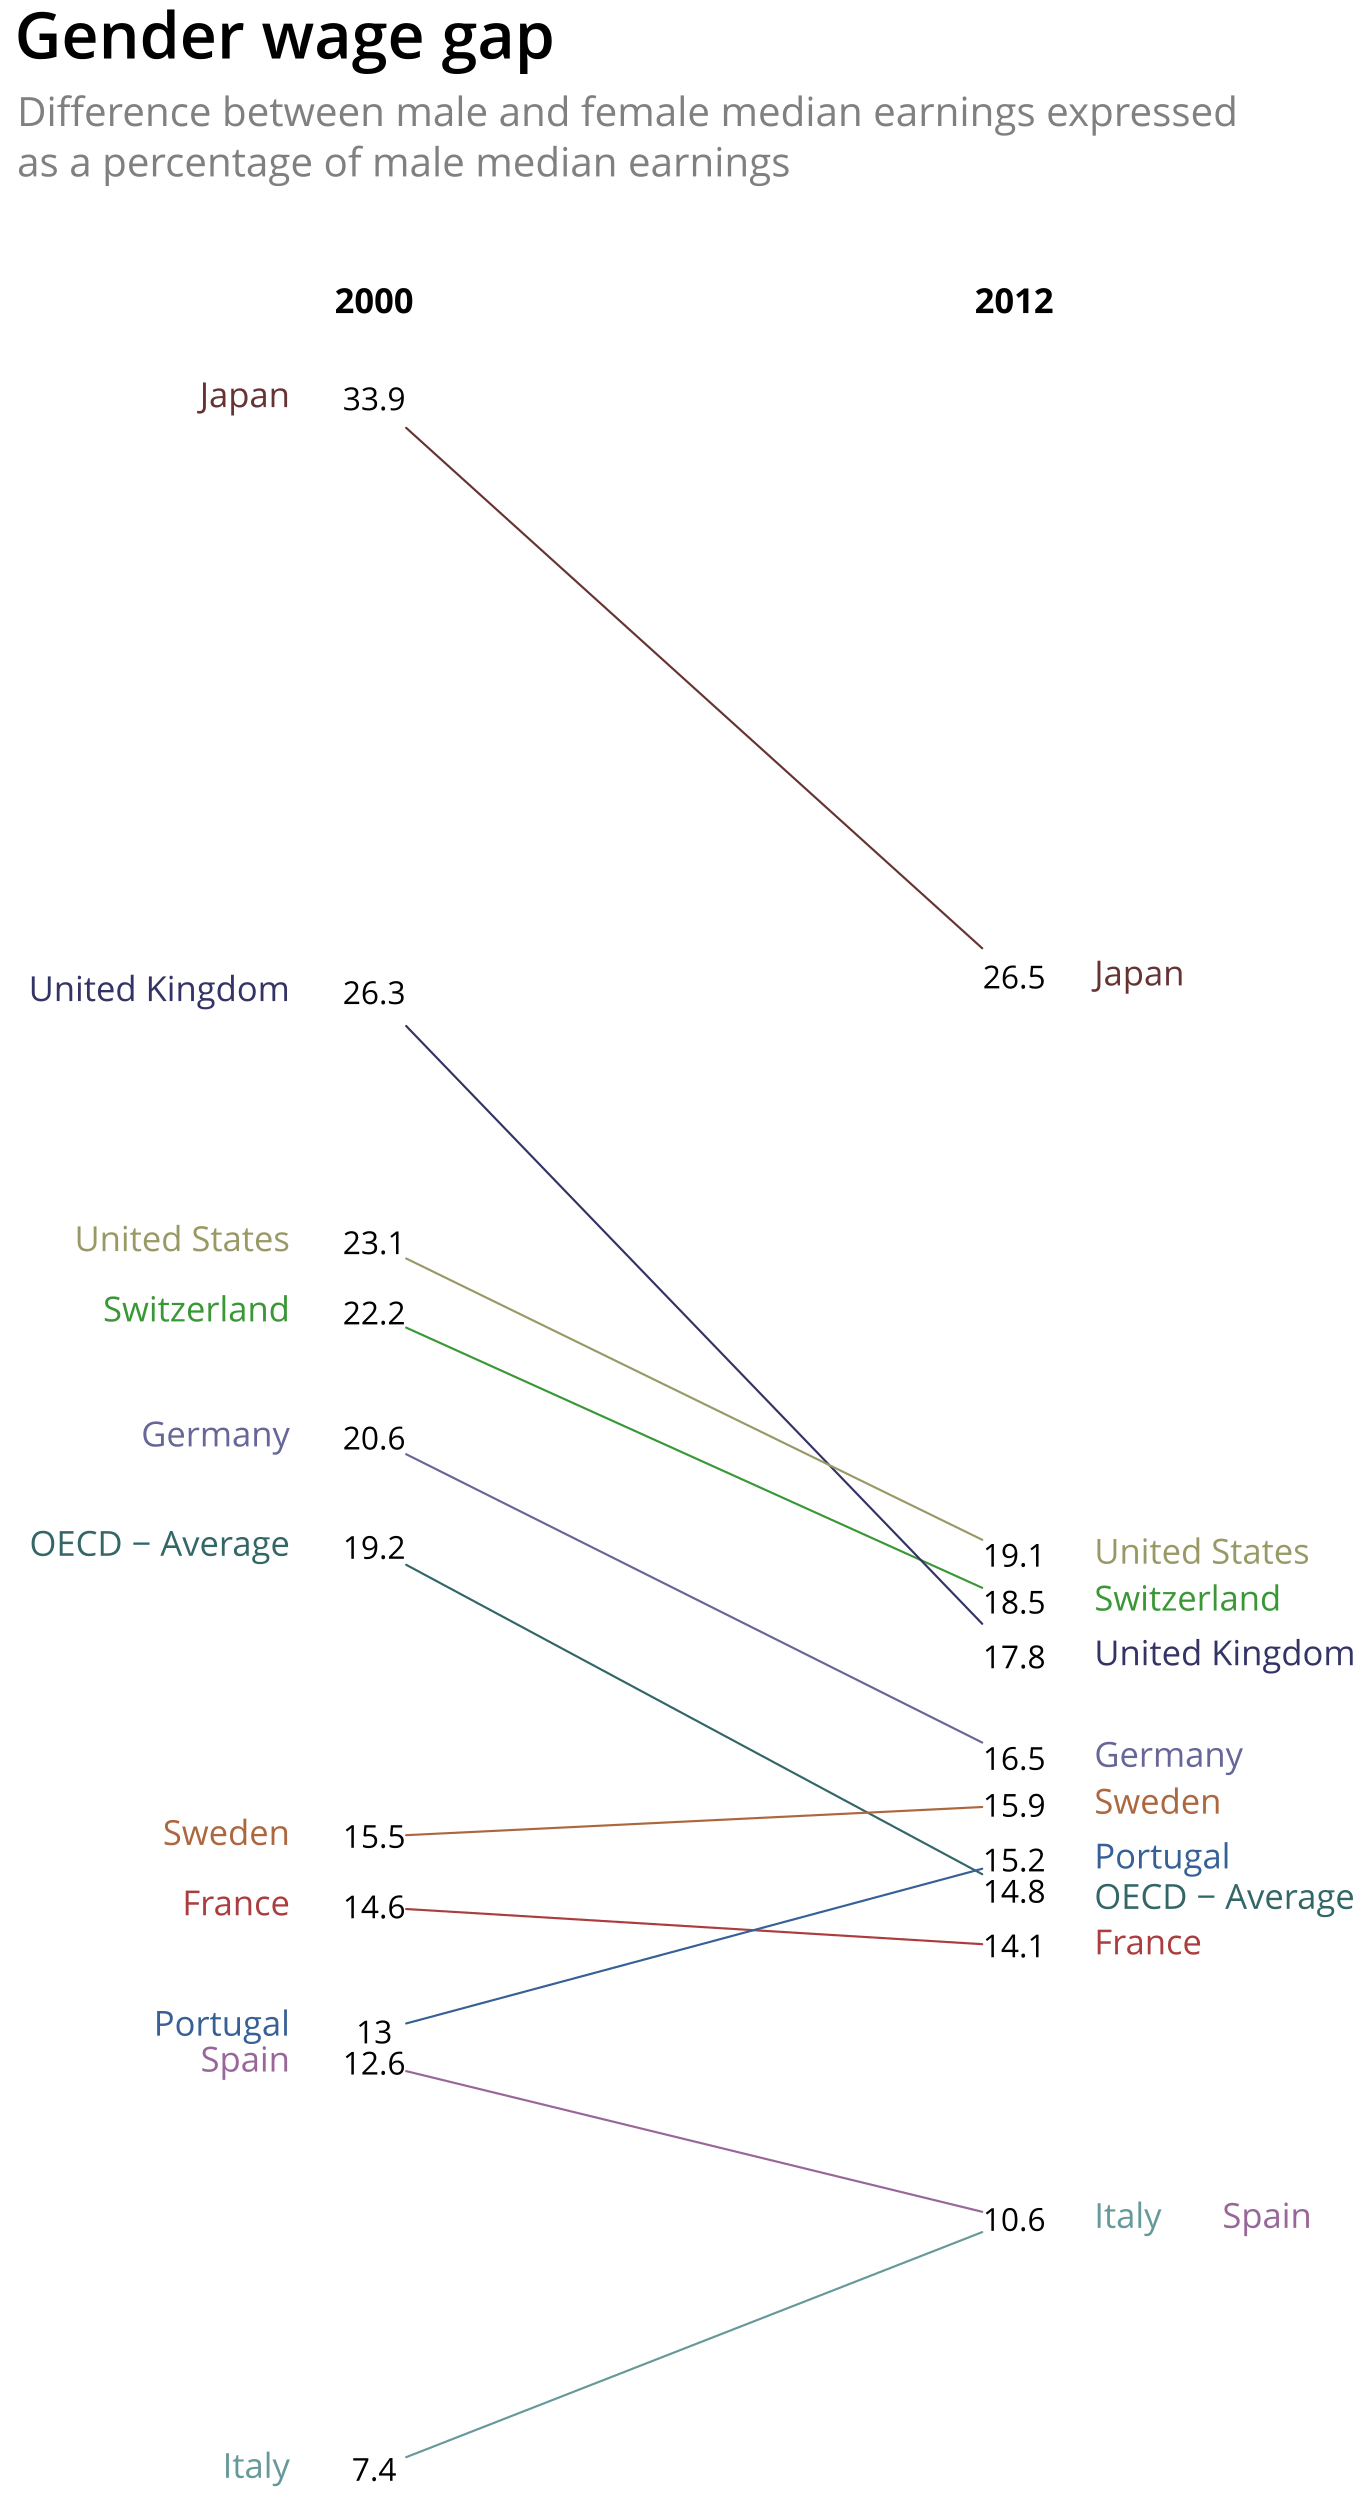
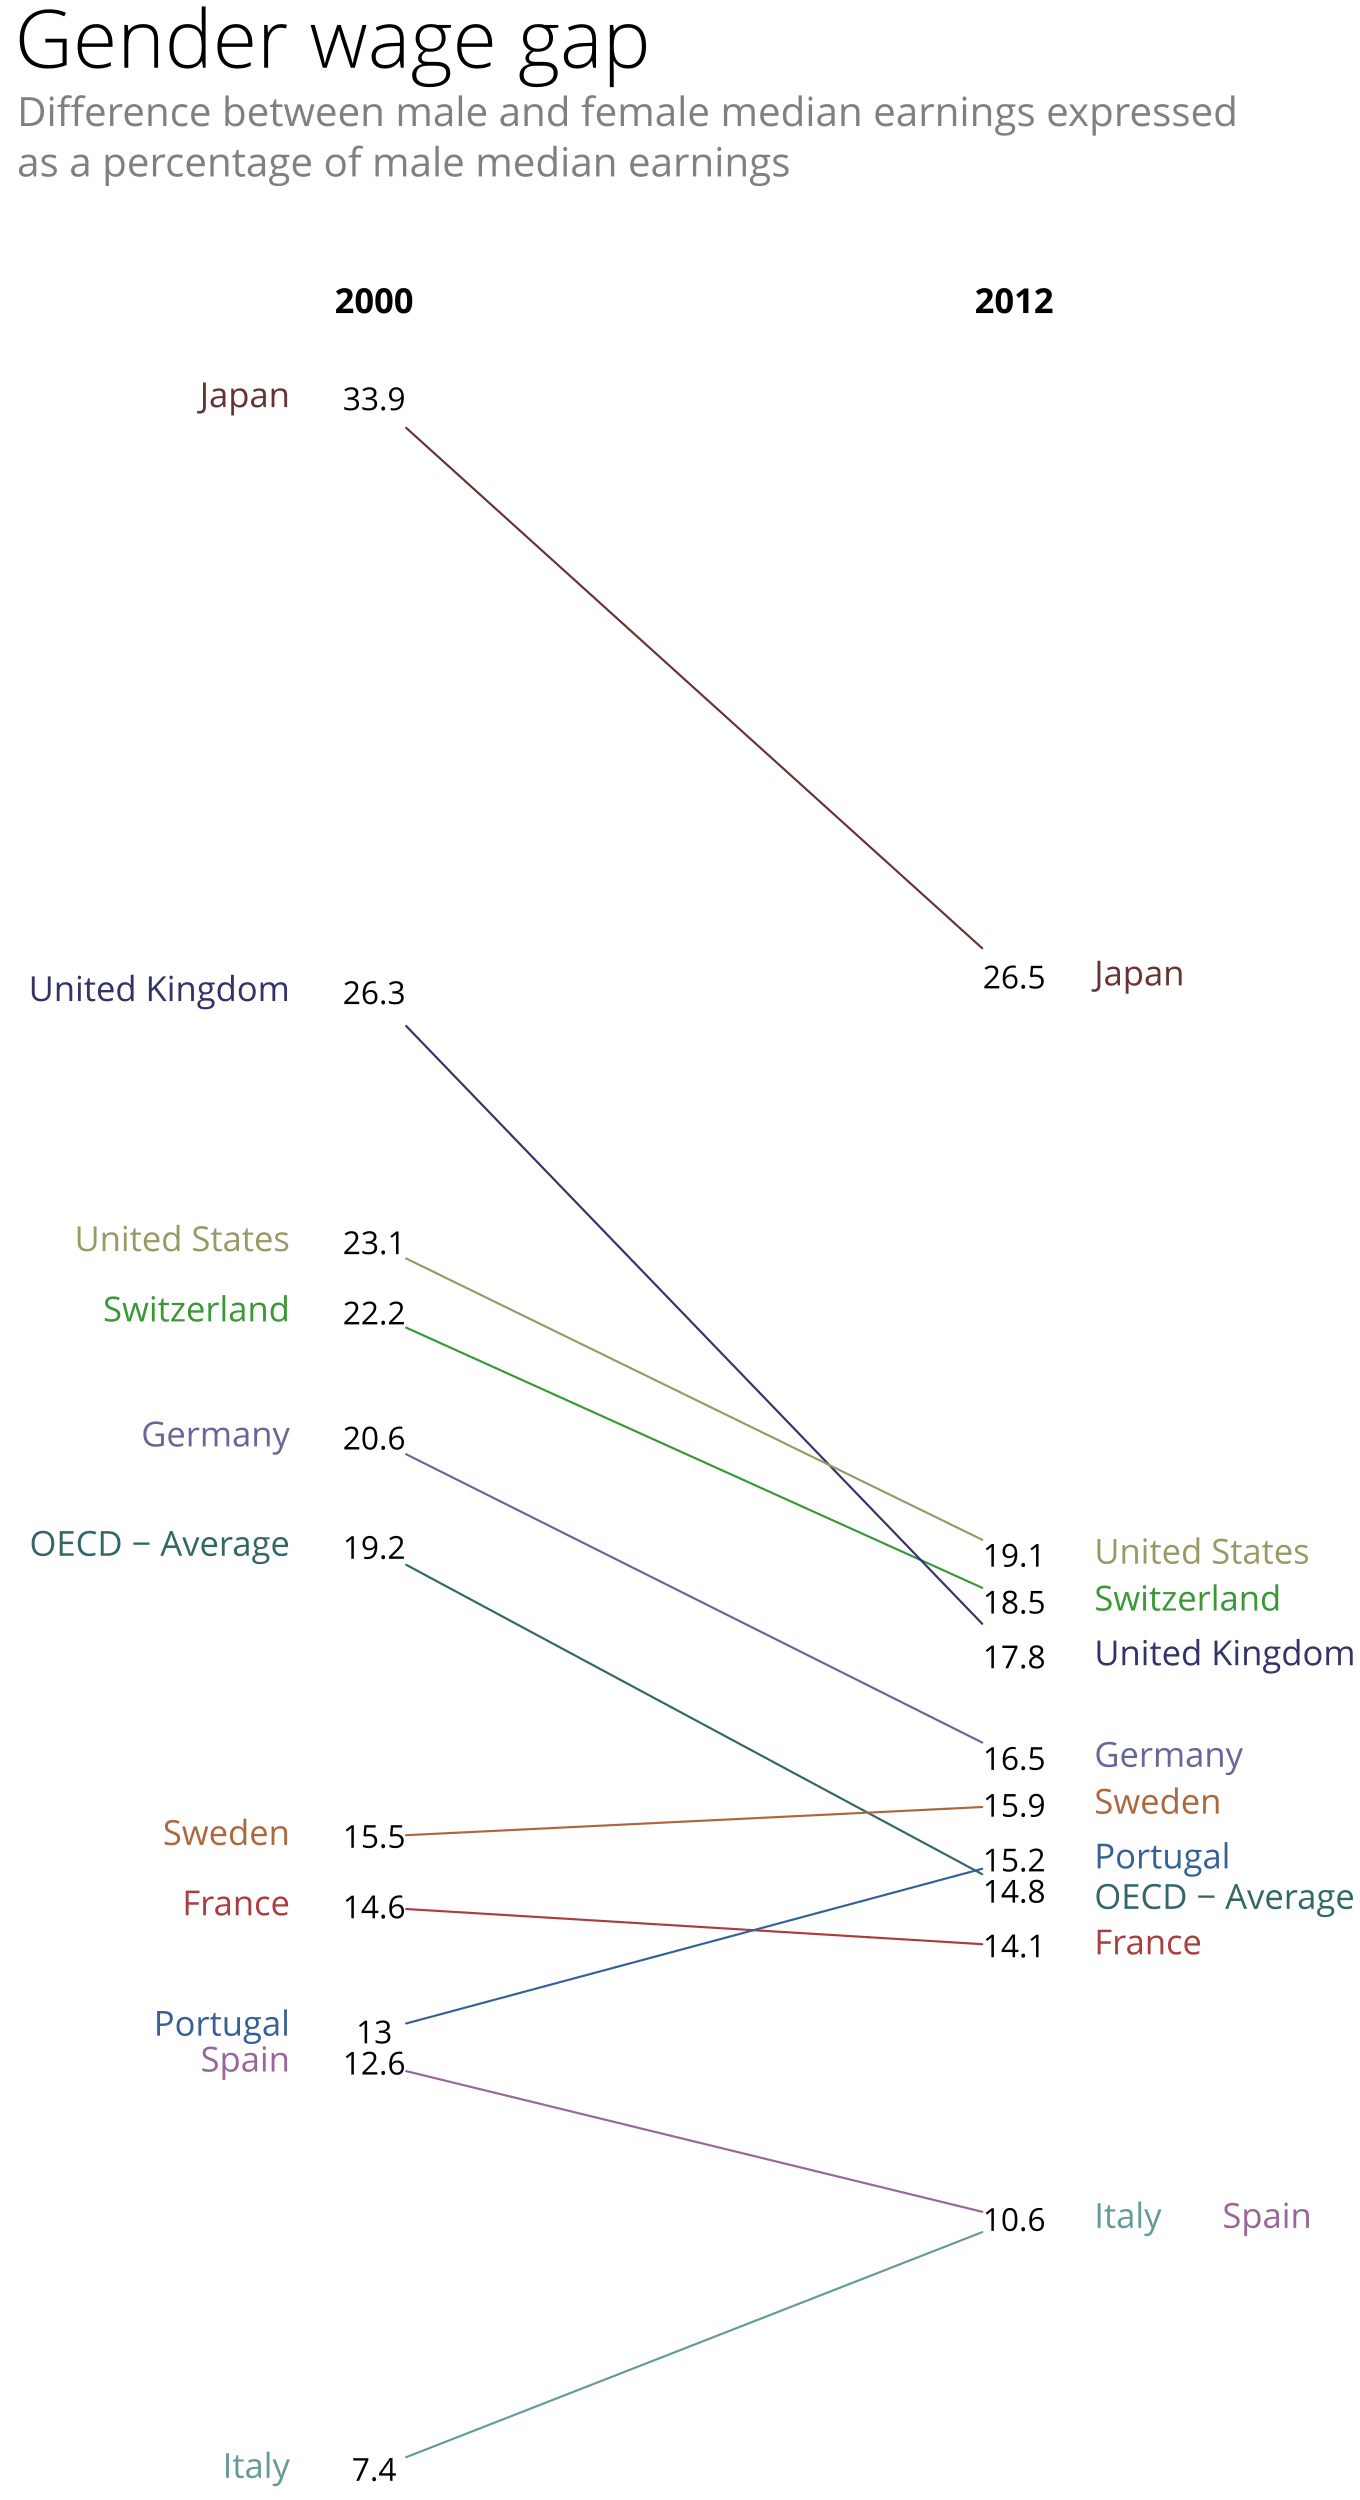
<svg xmlns="http://www.w3.org/2000/svg" id="svg2" version="1.1" width="590" height="1085" xml:space="preserve">
  <defs id="defs6">
    <clipPath clipPathUnits="userSpaceOnUse" id="clipPath30">
      <path d="m 0,72 720,0 0,792 L 0,864 0,72 z" id="path32" />
    </clipPath>
  </defs>
  <g id="g10" transform="matrix(1.25,0,0,-1.25,-156.7228,1165.484)">
    <g id="g12" />
    <g id="g14" />
    <g id="g16" transform="translate(6.4,-57.6)">
      <text transform="matrix(1,0,0,-1,235.16,881.28)" id="text18" style="line-height:125%">
        <tspan style="font-size:12px;font-style:normal;font-variant:normal;font-weight:bold;font-stretch:normal;text-align:start;line-height:125%;writing-mode:lr-tb;text-anchor:start;fill:#000000;fill-opacity:1;fill-rule:nonzero;stroke:none;font-family:Open Sans;-inkscape-font-specification:Open Sans Bold" x="0 6.864 13.728 20.592" y="0" id="tspan20">2000</tspan>
      </text>
      <text transform="matrix(1,0,0,-1,457.38,881.28)" id="text22" style="line-height:125%">
        <tspan style="font-size:12px;font-style:normal;font-variant:normal;font-weight:bold;font-stretch:normal;text-align:start;line-height:125%;writing-mode:lr-tb;text-anchor:start;fill:#000000;fill-opacity:1;fill-rule:nonzero;stroke:none;font-family:Open Sans;-inkscape-font-specification:Open Sans Bold" x="0 6.864 13.728 20.592" y="0" id="tspan24">2012</tspan>
      </text>
    </g>
    <text transform="scale(1,-1)" id="text34" x="202.69" y="-72.07">
      <tspan style="font-size:12px;font-variant:normal;font-weight:normal;writing-mode:lr-tb;fill:#669999;fill-opacity:1;fill-rule:nonzero;stroke:none;font-family:Open Sans;-inkscape-font-specification:OpenSans" x="202.69 206.038 210.274 216.946 219.982 226.03" y="-72.07" id="tspan36">Italy </tspan>
    </text>
    <text transform="scale(1,-1)" id="text38" x="195.01" y="-213.14">
      <tspan style="font-size:12px;font-variant:normal;font-weight:normal;writing-mode:lr-tb;fill:#996699;fill-opacity:1;fill-rule:nonzero;stroke:none;font-family:Open Sans;-inkscape-font-specification:OpenSans" x="195.01 201.598 208.954 215.626 218.662 226.03" y="-213.14" id="tspan40">Spain </tspan>
    </text>
    <text transform="scale(1,-1)" id="text42" x="178.77" y="-225.6">
      <tspan style="font-size:12px;font-variant:normal;font-weight:normal;writing-mode:lr-tb;fill:#366096;fill-opacity:1;fill-rule:nonzero;stroke:none;font-family:Open Sans;-inkscape-font-specification:OpenSans" x="178.77 185.994 193.242 198.138 202.374 209.742 216.318 222.99 226.026" y="-225.6" id="tspan44">Portugal </tspan>
    </text>
    <text transform="scale(1,-1)" id="text46" x="188.69" y="-267.41">
      <tspan style="font-size:12px;font-variant:normal;font-weight:normal;writing-mode:lr-tb;fill:#ab3d3f;fill-opacity:1;fill-rule:nonzero;stroke:none;font-family:Open Sans;-inkscape-font-specification:OpenSans" x="188.69 194.882 199.538 206.21 213.578 219.29 226.022" y="-267.41" id="tspan48">France </tspan>
    </text>
    <text transform="scale(1,-1)" id="text50" x="181.91" y="-291.82">
      <tspan style="font-size:12px;font-variant:normal;font-weight:normal;writing-mode:lr-tb;fill:#ac673e;fill-opacity:1;fill-rule:nonzero;stroke:none;font-family:Open Sans;-inkscape-font-specification:OpenSans" x="181.91 188.498 197.834 204.566 211.922 218.654 226.022" y="-291.82" id="tspan52">Sweden </tspan>
    </text>
    <text transform="scale(1,-1)" id="text54" x="135.61" y="-392.21">
      <tspan style="font-size:12px;font-variant:normal;font-weight:normal;writing-mode:lr-tb;fill:#336666;fill-opacity:1;fill-rule:nonzero;stroke:none;font-family:Open Sans;-inkscape-font-specification:OpenSans" x="135.61 144.958 151.63 159.202 167.95 171.07 177.934 181.054 188.65 194.662 201.394 206.05 212.722 219.298 226.03" y="-392.21" id="tspan56">OECD − Average </tspan>
    </text>
    <text transform="scale(1,-1)" id="text58" x="174.41" y="-430.19">
      <tspan style="font-size:12px;font-variant:normal;font-weight:normal;writing-mode:lr-tb;fill:#666699;fill-opacity:1;fill-rule:nonzero;stroke:none;font-family:Open Sans;-inkscape-font-specification:OpenSans" x="174.41 183.146 189.878 194.774 205.934 212.606 219.974 226.022" y="-430.19" id="tspan60">Germany </tspan>
    </text>
    <text transform="scale(1,-1)" id="text62" x="161.15" y="-473.6">
      <tspan style="font-size:12px;font-variant:normal;font-weight:normal;writing-mode:lr-tb;fill:#3a9736;fill-opacity:1;fill-rule:nonzero;stroke:none;font-family:Open Sans;-inkscape-font-specification:OpenSans" x="161.15 167.738 177.074 180.11 184.346 189.962 196.694 201.59 204.626 211.298 218.666 226.022" y="-473.6" id="tspan64">Switzerland </tspan>
    </text>
    <text transform="scale(1,-1)" id="text66" x="151.25" y="-498.01">
      <tspan style="font-size:12px;font-variant:normal;font-weight:normal;writing-mode:lr-tb;fill:#999966;fill-opacity:1;fill-rule:nonzero;stroke:none;font-family:Open Sans;-inkscape-font-specification:OpenSans" x="151.25 159.986 167.354 170.39 174.626 181.358 188.714 191.834 198.422 202.658 209.33 213.566 220.298 226.022" y="-498.01" id="tspan68">United States </tspan>
    </text>
    <text transform="scale(1,-1)" id="text70" x="135.33" y="-584.831">
      <tspan style="font-size:12px;font-variant:normal;font-weight:normal;writing-mode:lr-tb;fill:#333366;fill-opacity:1;fill-rule:nonzero;stroke:none;font-family:Open Sans;-inkscape-font-specification:OpenSans" x="135.33 144.066 151.434 154.47 158.706 165.438 172.794 175.914 183.282 186.318 193.686 200.262 207.618 214.866 226.026" y="-584.831" id="tspan72">United Kingdom </tspan>
    </text>
    <text transform="scale(1,-1)" id="text74" x="194.75" y="-791.021">
      <tspan style="font-size:12px;font-variant:normal;font-weight:normal;writing-mode:lr-tb;fill:#663333;fill-opacity:1;fill-rule:nonzero;stroke:none;font-family:Open Sans;-inkscape-font-specification:OpenSans" x="194.75 197.954 204.626 211.982 218.654 226.022" y="-791.021" id="tspan76">Japan </tspan>
    </text>
    <text transform="scale(1,-1)" id="text78" x="505.33" y="-253.84">
      <tspan style="font-size:12px;font-variant:normal;font-weight:normal;writing-mode:lr-tb;fill:#ab3d3f;fill-opacity:1;fill-rule:nonzero;stroke:none;font-family:Open Sans;-inkscape-font-specification:OpenSans" x="505.33 511.522 516.178 522.85 530.218 535.93 542.662" y="-253.84" id="tspan80">France </tspan>
    </text>
    <text transform="scale(1,-1)" id="text82" x="505.33" y="-269.63">
      <tspan style="font-size:12px;font-variant:normal;font-weight:normal;writing-mode:lr-tb;fill:#336666;fill-opacity:1;fill-rule:nonzero;stroke:none;font-family:Open Sans;-inkscape-font-specification:OpenSans" x="505.33 514.678 521.35 528.922 537.67 540.79 547.654 550.774 558.37 564.382 571.114 575.77 582.442 589.018 595.75" y="-269.63" id="tspan84">OECD − Average </tspan>
    </text>
    <text transform="scale(1,-1)" id="text86" x="505.33" y="-283.68">
      <tspan style="font-size:12px;font-variant:normal;font-weight:normal;writing-mode:lr-tb;fill:#366096;fill-opacity:1;fill-rule:nonzero;stroke:none;font-family:Open Sans;-inkscape-font-specification:OpenSans" x="505.33 512.554 519.802 524.698 528.934 536.302 542.878 549.55 552.586" y="-283.68" id="tspan88">Portugal </tspan>
    </text>
    <text transform="scale(1,-1)" id="text90" x="505.33" y="-302.68">
      <tspan style="font-size:12px;font-variant:normal;font-weight:normal;writing-mode:lr-tb;fill:#ac673e;fill-opacity:1;fill-rule:nonzero;stroke:none;font-family:Open Sans;-inkscape-font-specification:OpenSans" x="505.33 511.918 521.254 527.986 535.342 542.074 549.442" y="-302.68" id="tspan92">Sweden </tspan>
    </text>
    <text transform="scale(1,-1)" id="text94" x="505.33" y="-318.95">
      <tspan style="font-size:12px;font-variant:normal;font-weight:normal;writing-mode:lr-tb;fill:#666699;fill-opacity:1;fill-rule:nonzero;stroke:none;font-family:Open Sans;-inkscape-font-specification:OpenSans" x="505.33 514.066 520.798 525.694 536.854 543.526 550.894 556.942" y="-318.95" id="tspan96">Germany </tspan>
    </text>
    <text transform="scale(1,-1)" id="text98" x="505.33" y="-354.22">
      <tspan style="font-size:12px;font-variant:normal;font-weight:normal;writing-mode:lr-tb;fill:#333366;fill-opacity:1;fill-rule:nonzero;stroke:none;font-family:Open Sans;-inkscape-font-specification:OpenSans" x="505.33 514.066 521.434 524.47 528.706 535.438 542.794 545.914 553.282 556.318 563.686 570.262 577.618 584.866 596.026" y="-354.22" id="tspan100">United Kingdom </tspan>
    </text>
    <text transform="scale(1,-1)" id="text102" x="505.33" y="-373.21">
      <tspan style="font-size:12px;font-variant:normal;font-weight:normal;writing-mode:lr-tb;fill:#3a9736;fill-opacity:1;fill-rule:nonzero;stroke:none;font-family:Open Sans;-inkscape-font-specification:OpenSans" x="505.33 511.918 521.254 524.29 528.526 534.142 540.874 545.77 548.806 555.478 562.846 570.202" y="-373.21" id="tspan104">Switzerland </tspan>
    </text>
    <text transform="scale(1,-1)" id="text106" x="505.33" y="-389.49">
      <tspan style="font-size:12px;font-variant:normal;font-weight:normal;writing-mode:lr-tb;fill:#999966;fill-opacity:1;fill-rule:nonzero;stroke:none;font-family:Open Sans;-inkscape-font-specification:OpenSans" x="505.33 514.066 521.434 524.47 528.706 535.438 542.794 545.914 552.502 556.738 563.41 567.646 574.378 580.102" y="-389.49" id="tspan108">United States </tspan>
    </text>
    <text transform="scale(1,-1)" id="text110" x="505.33" y="-590.26">
      <tspan style="font-size:12px;font-variant:normal;font-weight:normal;writing-mode:lr-tb;fill:#663333;fill-opacity:1;fill-rule:nonzero;stroke:none;font-family:Open Sans;-inkscape-font-specification:OpenSans" x="505.33 508.534 515.206 522.562 529.234 536.602" y="-590.26" id="tspan112">Japan </tspan>
    </text>
    <text transform="scale(1,-1)" id="text114" x="505.33" y="-158.88">
      <tspan style="font-size:12px;font-variant:normal;font-weight:normal;writing-mode:lr-tb;fill:#669999;fill-opacity:1;fill-rule:nonzero;stroke:none;font-family:Open Sans;-inkscape-font-specification:OpenSans" x="505.33 508.678 512.914 519.586 522.622 528.67" y="-158.88" id="tspan116">Italy </tspan>
    </text>
    <text transform="scale(1,-1)" id="text118" x="549.78" y="-158.88">
      <tspan style="font-size:12px;font-variant:normal;font-weight:normal;writing-mode:lr-tb;fill:#996699;fill-opacity:1;fill-rule:nonzero;stroke:none;font-family:Open Sans;-inkscape-font-specification:OpenSans" x="549.78 556.368 563.724 570.396 573.432 580.8" y="-158.88" id="tspan120">Spain </tspan>
    </text>
    <text transform="scale(1,-1)" id="text122" x="244.39" y="-266.36">
      <tspan style="font-size:11px;font-variant:normal;font-weight:normal;writing-mode:lr-tb;fill:#000000;fill-opacity:1;fill-rule:nonzero;stroke:none;font-family:Open Sans;-inkscape-font-specification:OpenSans" x="244.39 250.682 256.974 259.9" y="-266.36" id="tspan124">14.6</tspan>
    </text>
    <text transform="scale(1,-1)" id="text126" x="466.61" y="-252.82">
      <tspan style="font-size:11px;font-variant:normal;font-weight:normal;writing-mode:lr-tb;fill:#000000;fill-opacity:1;fill-rule:nonzero;stroke:none;font-family:Open Sans;-inkscape-font-specification:OpenSans" x="466.61 472.902 479.194 482.12" y="-252.82" id="tspan128">14.1</tspan>
    </text>
    <text transform="scale(1,-1)" id="text130" x="244.39" y="-429.13">
      <tspan style="font-size:11px;font-variant:normal;font-weight:normal;writing-mode:lr-tb;fill:#000000;fill-opacity:1;fill-rule:nonzero;stroke:none;font-family:Open Sans;-inkscape-font-specification:OpenSans" x="244.39 250.682 256.974 259.9" y="-429.13" id="tspan132">20.6</tspan>
    </text>
    <text transform="scale(1,-1)" id="text134" x="466.61" y="-317.9">
      <tspan style="font-size:11px;font-variant:normal;font-weight:normal;writing-mode:lr-tb;fill:#000000;fill-opacity:1;fill-rule:nonzero;stroke:none;font-family:Open Sans;-inkscape-font-specification:OpenSans" x="466.61 472.902 479.194 482.12" y="-317.9" id="tspan136">16.5</tspan>
    </text>
    <text transform="scale(1,-1)" id="text138" x="247.53" y="-71.05">
      <tspan style="font-size:11px;font-variant:normal;font-weight:normal;writing-mode:lr-tb;fill:#000000;fill-opacity:1;fill-rule:nonzero;stroke:none;font-family:Open Sans;-inkscape-font-specification:OpenSans" x="247.53 253.822 256.748" y="-71.05" id="tspan140">7.4</tspan>
    </text>
    <text transform="scale(1,-1)" id="text142" x="466.61" y="-157.83">
      <tspan style="font-size:11px;font-variant:normal;font-weight:normal;writing-mode:lr-tb;fill:#000000;fill-opacity:1;fill-rule:nonzero;stroke:none;font-family:Open Sans;-inkscape-font-specification:OpenSans" x="466.61 472.902 479.194 482.12" y="-157.83" id="tspan144">10.6</tspan>
    </text>
    <text transform="scale(1,-1)" id="text146" x="244.39" y="-789.971">
      <tspan style="font-size:11px;font-variant:normal;font-weight:normal;writing-mode:lr-tb;fill:#000000;fill-opacity:1;fill-rule:nonzero;stroke:none;font-family:Open Sans;-inkscape-font-specification:OpenSans" x="244.39 250.682 256.974 259.9" y="-789.971" id="tspan148">33.9</tspan>
    </text>
    <text transform="scale(1,-1)" id="text150" x="466.61" y="-589.211">
      <tspan style="font-size:11px;font-variant:normal;font-weight:normal;writing-mode:lr-tb;fill:#000000;fill-opacity:1;fill-rule:nonzero;stroke:none;font-family:Open Sans;-inkscape-font-specification:OpenSans" x="466.61 472.902 479.194 482.12" y="-589.211" id="tspan152">26.5</tspan>
    </text>
    <text transform="scale(1,-1)" id="text154" x="244.39" y="-391.16">
      <tspan style="font-size:11px;font-variant:normal;font-weight:normal;writing-mode:lr-tb;fill:#000000;fill-opacity:1;fill-rule:nonzero;stroke:none;font-family:Open Sans;-inkscape-font-specification:OpenSans" x="244.39 250.682 256.974 259.9" y="-391.16" id="tspan156">19.2</tspan>
    </text>
    <text transform="scale(1,-1)" id="text158" x="466.61" y="-271.78">
      <tspan style="font-size:11px;font-variant:normal;font-weight:normal;writing-mode:lr-tb;fill:#000000;fill-opacity:1;fill-rule:nonzero;stroke:none;font-family:Open Sans;-inkscape-font-specification:OpenSans" x="466.61 472.902 479.194 482.12" y="-271.78" id="tspan160">14.8</tspan>
    </text>
    <text transform="scale(1,-1)" id="text162" x="249" y="-222.93">
      <tspan style="font-size:11px;font-variant:normal;font-weight:normal;writing-mode:lr-tb;fill:#000000;fill-opacity:1;fill-rule:nonzero;stroke:none;font-family:Open Sans;-inkscape-font-specification:OpenSans" x="249 255.292" y="-222.93" id="tspan164">13</tspan>
    </text>
    <text transform="scale(1,-1)" id="text166" x="466.61" y="-282.63">
      <tspan style="font-size:11px;font-variant:normal;font-weight:normal;writing-mode:lr-tb;fill:#000000;fill-opacity:1;fill-rule:nonzero;stroke:none;font-family:Open Sans;-inkscape-font-specification:OpenSans" x="466.61 472.902 479.194 482.12" y="-282.63" id="tspan168">15.2</tspan>
    </text>
    <text transform="scale(1,-1)" id="text170" x="244.39" y="-212.1">
      <tspan style="font-size:11px;font-variant:normal;font-weight:normal;writing-mode:lr-tb;fill:#000000;fill-opacity:1;fill-rule:nonzero;stroke:none;font-family:Open Sans;-inkscape-font-specification:OpenSans" x="244.39 250.682 256.974 259.9" y="-212.1" id="tspan172">12.6</tspan>
    </text>
    <text transform="scale(1,-1)" id="text174" x="244.39" y="-290.83">
      <tspan style="font-size:11px;font-variant:normal;font-weight:normal;writing-mode:lr-tb;fill:#000000;fill-opacity:1;fill-rule:nonzero;stroke:none;font-family:Open Sans;-inkscape-font-specification:OpenSans" x="244.39 250.682 256.974 259.9" y="-290.83" id="tspan176">15.5</tspan>
    </text>
    <text transform="scale(1,-1)" id="text178" x="466.61" y="-301.63">
      <tspan style="font-size:11px;font-variant:normal;font-weight:normal;writing-mode:lr-tb;fill:#000000;fill-opacity:1;fill-rule:nonzero;stroke:none;font-family:Open Sans;-inkscape-font-specification:OpenSans" x="466.61 472.902 479.194 482.12" y="-301.63" id="tspan180">15.9</tspan>
    </text>
    <text transform="scale(1,-1)" id="text182" x="244.39" y="-472.55">
      <tspan style="font-size:11px;font-variant:normal;font-weight:normal;writing-mode:lr-tb;fill:#000000;fill-opacity:1;fill-rule:nonzero;stroke:none;font-family:Open Sans;-inkscape-font-specification:OpenSans" x="244.39 250.682 256.974 259.9" y="-472.55" id="tspan184">22.2</tspan>
    </text>
    <text transform="scale(1,-1)" id="text186" x="466.61" y="-372.16">
      <tspan style="font-size:11px;font-variant:normal;font-weight:normal;writing-mode:lr-tb;fill:#000000;fill-opacity:1;fill-rule:nonzero;stroke:none;font-family:Open Sans;-inkscape-font-specification:OpenSans" x="466.61 472.902 479.194 482.12" y="-372.16" id="tspan188">18.5</tspan>
    </text>
    <text transform="scale(1,-1)" id="text190" x="244.39" y="-583.781">
      <tspan style="font-size:11px;font-variant:normal;font-weight:normal;writing-mode:lr-tb;fill:#000000;fill-opacity:1;fill-rule:nonzero;stroke:none;font-family:Open Sans;-inkscape-font-specification:OpenSans" x="244.39 250.682 256.974 259.9" y="-583.781" id="tspan192">26.3</tspan>
    </text>
    <text transform="scale(1,-1)" id="text194" x="466.61" y="-353.17">
      <tspan style="font-size:11px;font-variant:normal;font-weight:normal;writing-mode:lr-tb;fill:#000000;fill-opacity:1;fill-rule:nonzero;stroke:none;font-family:Open Sans;-inkscape-font-specification:OpenSans" x="466.61 472.902 479.194 482.12" y="-353.17" id="tspan196">17.8</tspan>
    </text>
    <text transform="scale(1,-1)" id="text198" x="244.39" y="-496.96">
      <tspan style="font-size:11px;font-variant:normal;font-weight:normal;writing-mode:lr-tb;fill:#000000;fill-opacity:1;fill-rule:nonzero;stroke:none;font-family:Open Sans;-inkscape-font-specification:OpenSans" x="244.39 250.682 256.974 259.9" y="-496.96" id="tspan200">23.1</tspan>
    </text>
    <text transform="scale(1,-1)" id="text202" x="466.61" y="-388.44">
      <tspan style="font-size:11px;font-variant:normal;font-weight:normal;writing-mode:lr-tb;fill:#000000;fill-opacity:1;fill-rule:nonzero;stroke:none;font-family:Open Sans;-inkscape-font-specification:OpenSans" x="466.61 472.902 479.194 482.12" y="-388.44" id="tspan204">19.1</tspan>
    </text>
    <path d="m 266.4,269.58 200,-12.21" style="fill:none;stroke:#ab3d3f;stroke-width:0.75;stroke-linecap:round;stroke-linejoin:round;stroke-miterlimit:10;stroke-opacity:1;stroke-dasharray:none" id="path206" />
    <path d="m 266.4,427.48 200,-100.11" style="fill:none;stroke:#666699;stroke-width:0.75;stroke-linecap:round;stroke-linejoin:round;stroke-miterlimit:10;stroke-opacity:1;stroke-dasharray:none" id="path208" />
    <path d="m 266.4,79.26 200,78.14" style="fill:none;stroke:#669999;stroke-width:0.75;stroke-linecap:round;stroke-linejoin:round;stroke-miterlimit:10;stroke-opacity:1;stroke-dasharray:none" id="path210" />
    <path d="m 266.4,783.84 200,-180.69" style="fill:none;stroke:#663333;stroke-width:0.75;stroke-linecap:round;stroke-linejoin:round;stroke-miterlimit:10;stroke-opacity:1;stroke-dasharray:none" id="path212" />
    <path d="m 266.4,389.09 200,-107.43" style="fill:none;stroke:#336666;stroke-width:0.75;stroke-linecap:round;stroke-linejoin:round;stroke-miterlimit:10;stroke-opacity:1;stroke-dasharray:none" id="path214" />
    <path d="m 266.4,229.84 200,53.72" style="fill:none;stroke:#366096;stroke-width:0.75;stroke-linecap:round;stroke-linejoin:round;stroke-miterlimit:10;stroke-opacity:1;stroke-dasharray:none" id="path216" />
    <path d="m 266.4,213.29 200,-48.84" style="fill:none;stroke:#996699;stroke-width:0.75;stroke-linecap:round;stroke-linejoin:round;stroke-miterlimit:10;stroke-opacity:1;stroke-dasharray:none" id="path218" />
    <path d="m 266.4,295.22 200,9.77" style="fill:none;stroke:#ac673e;stroke-width:0.75;stroke-linecap:round;stroke-linejoin:round;stroke-miterlimit:10;stroke-opacity:1;stroke-dasharray:none" id="path220" />
    <path d="m 266.4,471.43 200,-90.34" style="fill:none;stroke:#3a9736;stroke-width:0.75;stroke-linecap:round;stroke-linejoin:round;stroke-miterlimit:10;stroke-opacity:1;stroke-dasharray:none" id="path222" />
    <path d="m 266.4,576.16 200,-207.55" style="fill:none;stroke:#333366;stroke-width:0.75;stroke-linecap:round;stroke-linejoin:round;stroke-miterlimit:10;stroke-opacity:1;stroke-dasharray:none" id="path224" />
    <path d="m 266.4,495.44 200,-97.67" style="fill:none;stroke:#999966;stroke-width:0.75;stroke-linecap:round;stroke-linejoin:round;stroke-miterlimit:10;stroke-opacity:1;stroke-dasharray:none" id="path226" />
    <flowRoot xml:space="preserve" id="flowRoot3203" style="font-size:17.5px;font-style:normal;font-variant:normal;font-weight:normal;font-stretch:normal;text-align:start;line-height:125%;letter-spacing:0px;word-spacing:0px;writing-mode:lr-tb;text-anchor:start;fill:#000000;fill-opacity:1;stroke:none;font-family:Open Sans;-inkscape-font-specification:Open Sans" transform="matrix(0.8,0,0,-0.8,0,936)">
      <flowRegion id="flowRegion3205">
        <rect id="rect3207" width="400.037" height="96.456" x="241.647" y="23.701" />
      </flowRegion>
      <flowPara id="flowPara3209" />
    </flowRoot>
-     <text xml:space="preserve" style="font-size:14px;font-style:normal;font-variant:normal;font-weight:normal;font-stretch:normal;text-align:start;line-height:125%;letter-spacing:0px;word-spacing:0px;writing-mode:lr-tb;text-anchor:start;fill:#000000;fill-opacity:1;stroke:none;font-family:Open Sans;-inkscape-font-specification:Open Sans" x="130.455" y="-912.067" id="text3425" transform="scale(1,-1)">
-       <tspan id="tspan3427" x="130.455" y="-912.067" style="font-size:22.4px;font-style:normal;font-variant:normal;font-weight:600;font-stretch:normal;text-align:start;line-height:125%;writing-mode:lr-tb;text-anchor:start;font-family:Open Sans;-inkscape-font-specification:Open Sans Semi-Bold">Gender wage gap</tspan>
-       <tspan x="130.455" y="-884.067" id="tspan3429" style="font-size:22.4px;font-style:normal;font-variant:normal;font-weight:600;font-stretch:normal;text-align:start;line-height:125%;writing-mode:lr-tb;text-anchor:start;font-family:Open Sans;-inkscape-font-specification:Open Sans Semi-Bold" />
+     <text xml:space="preserve" style="font-style:normal;font-variant:normal;font-weight:normal;font-stretch:normal;font-size:14px;line-height:125%;font-family:'Open Sans';-inkscape-font-specification:'Open Sans';text-align:start;letter-spacing:0px;word-spacing:0px;writing-mode:lr-tb;text-anchor:start;fill:#000000;fill-opacity:1;stroke:none" x="130.455" y="-908.867" id="text3425" transform="scale(1,-1)">
+       <tspan id="tspan3427" x="130.455" y="-908.867" style="font-style:normal;font-variant:normal;font-weight:300;font-stretch:normal;font-size:28px;line-height:125%;font-family:'Open Sans';-inkscape-font-specification:'Open Sans Light';text-align:start;writing-mode:lr-tb;text-anchor:start">Gender wage gap</tspan>
+       <tspan x="130.455" y="-873.867" id="tspan3429" style="font-style:normal;font-variant:normal;font-weight:300;font-stretch:normal;font-size:28px;line-height:125%;font-family:'Open Sans';-inkscape-font-specification:'Open Sans Light';text-align:start;writing-mode:lr-tb;text-anchor:start" />
    </text>
    <text xml:space="preserve" style="font-size:14px;font-style:normal;font-variant:normal;font-weight:normal;font-stretch:normal;text-align:start;line-height:125%;letter-spacing:0px;word-spacing:0px;writing-mode:lr-tb;text-anchor:start;fill:#000000;fill-opacity:1;stroke:none;font-family:Open Sans;-inkscape-font-specification:Open Sans" x="131.316" y="-888.634" id="text3431" transform="scale(1,-1)">
      <tspan x="131.316" y="-888.634" id="tspan3435" style="fill:#808080">Difference between male and female median earnings expressed </tspan>
      <tspan x="131.316" y="-871.134" style="fill:#808080" id="tspan3439">as a percentage of male median earnings</tspan>
    </text>
  </g>
</svg>
